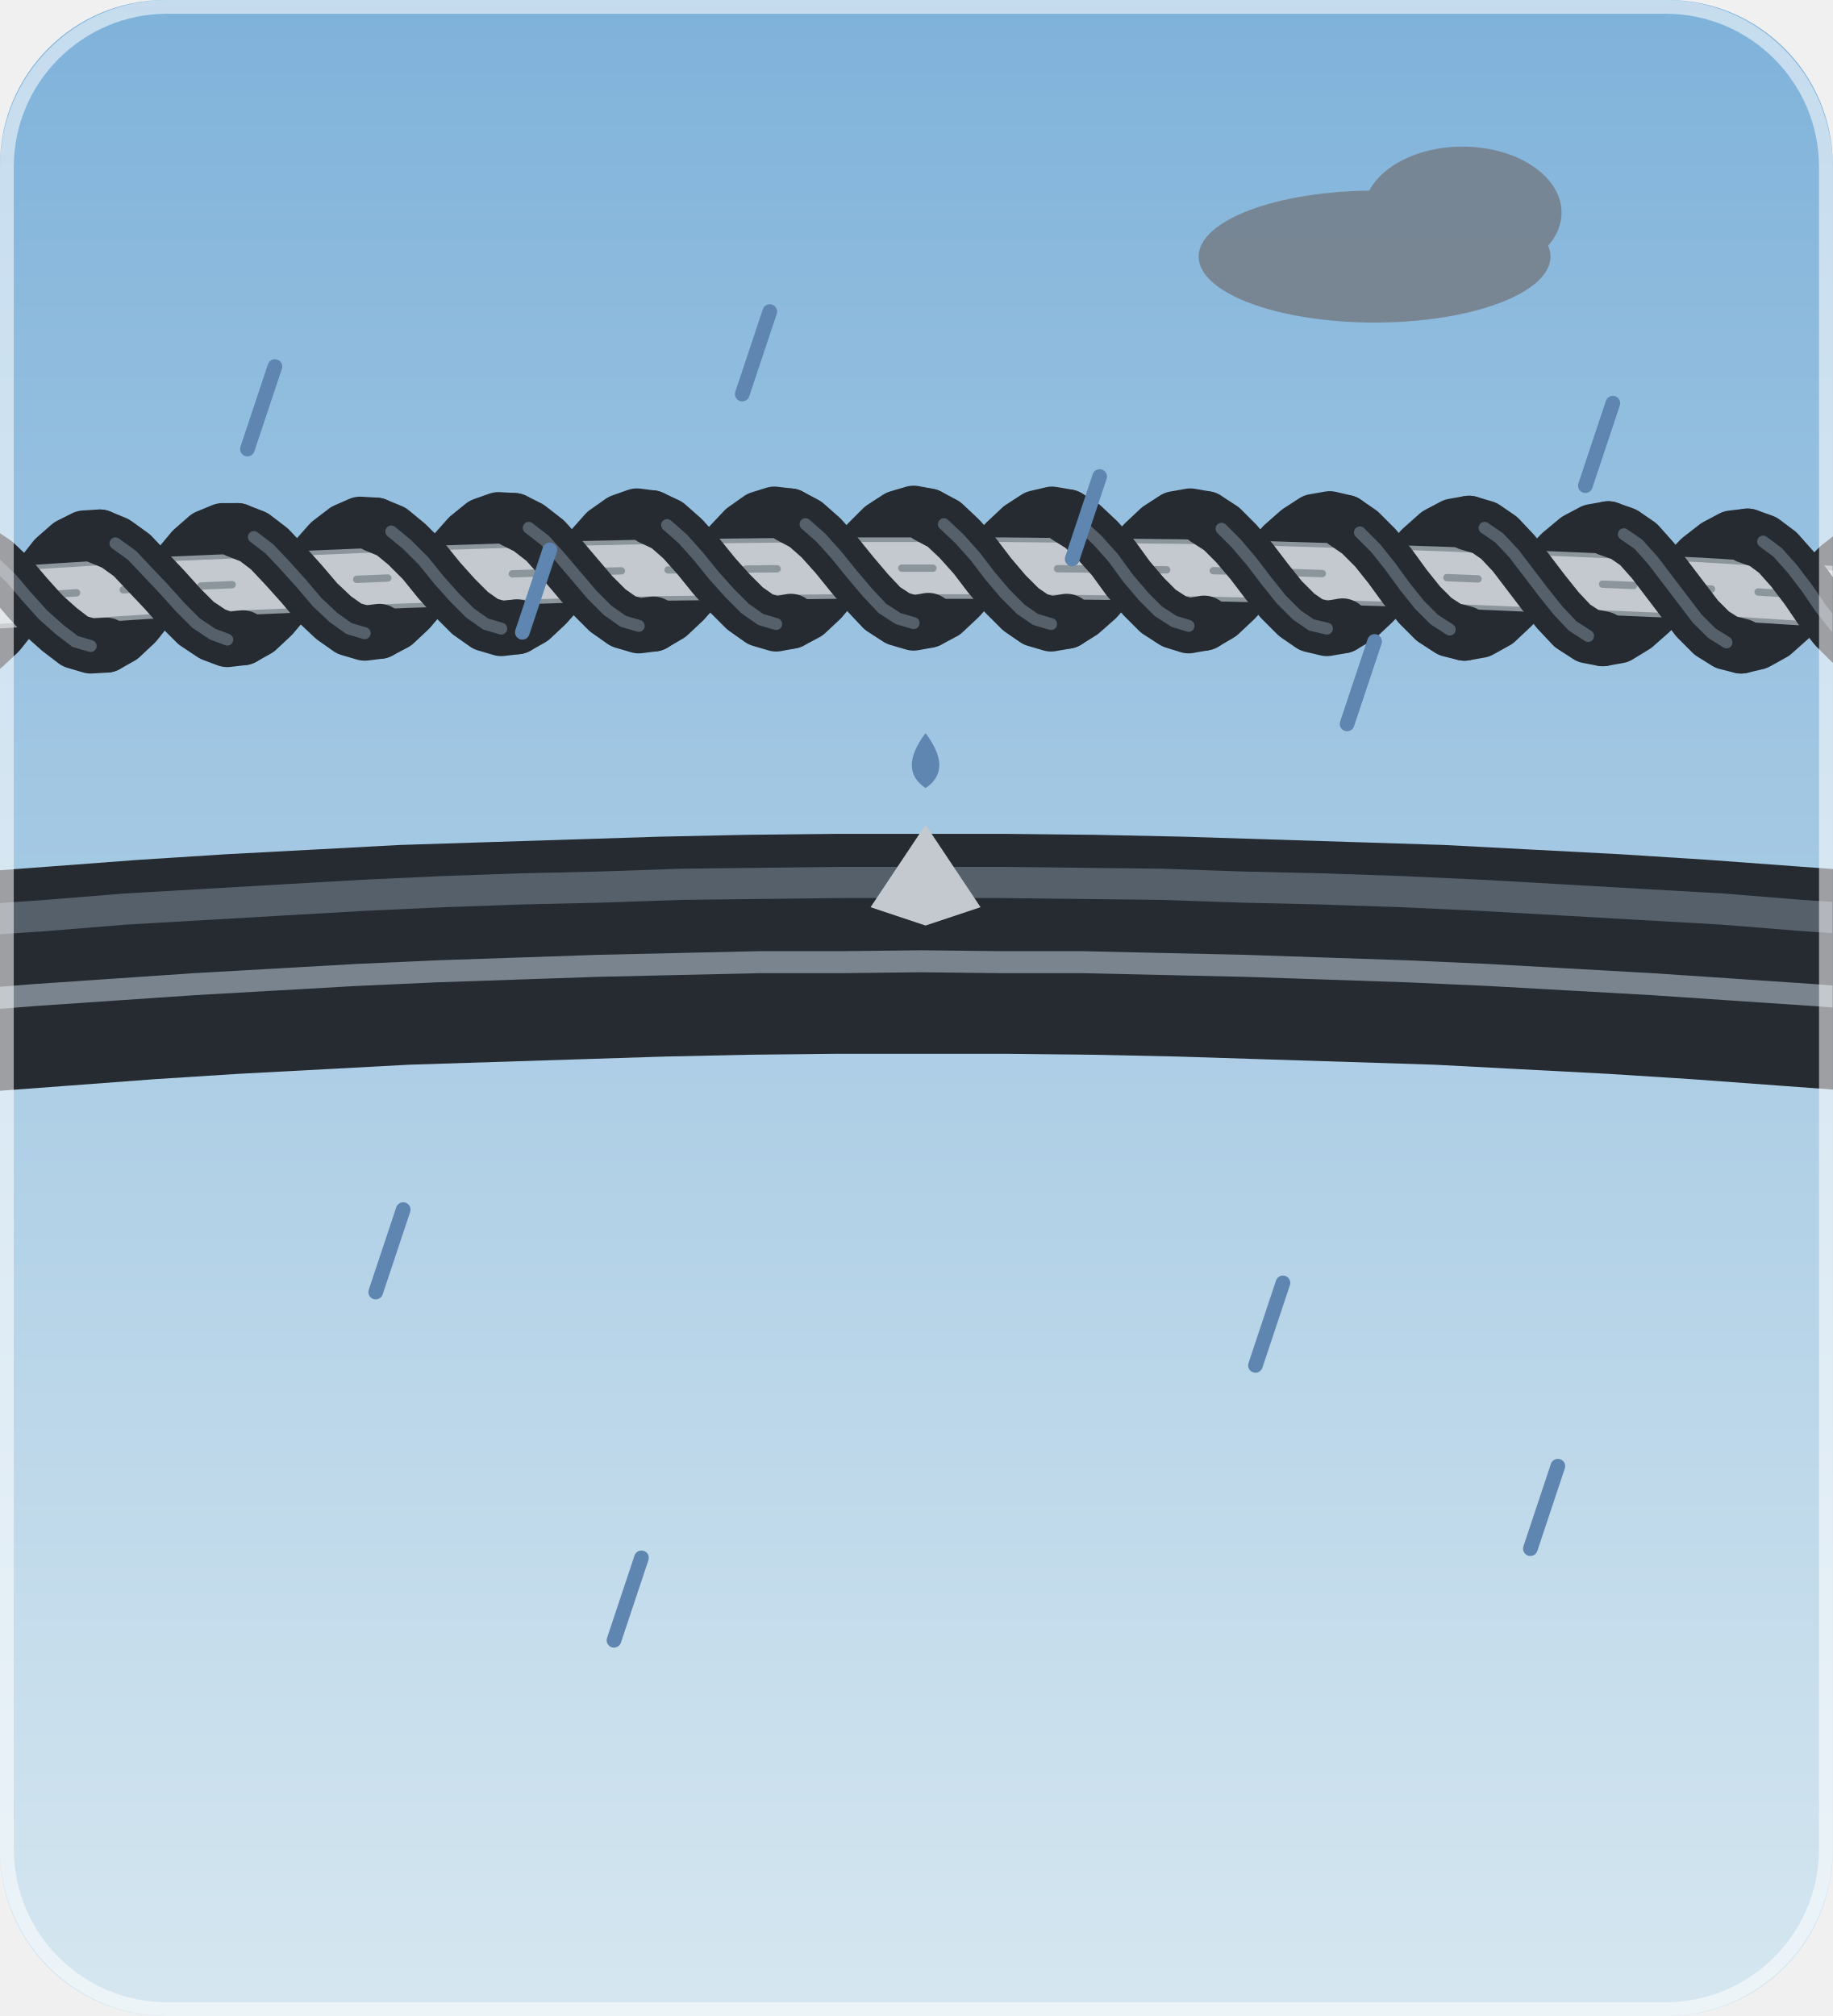
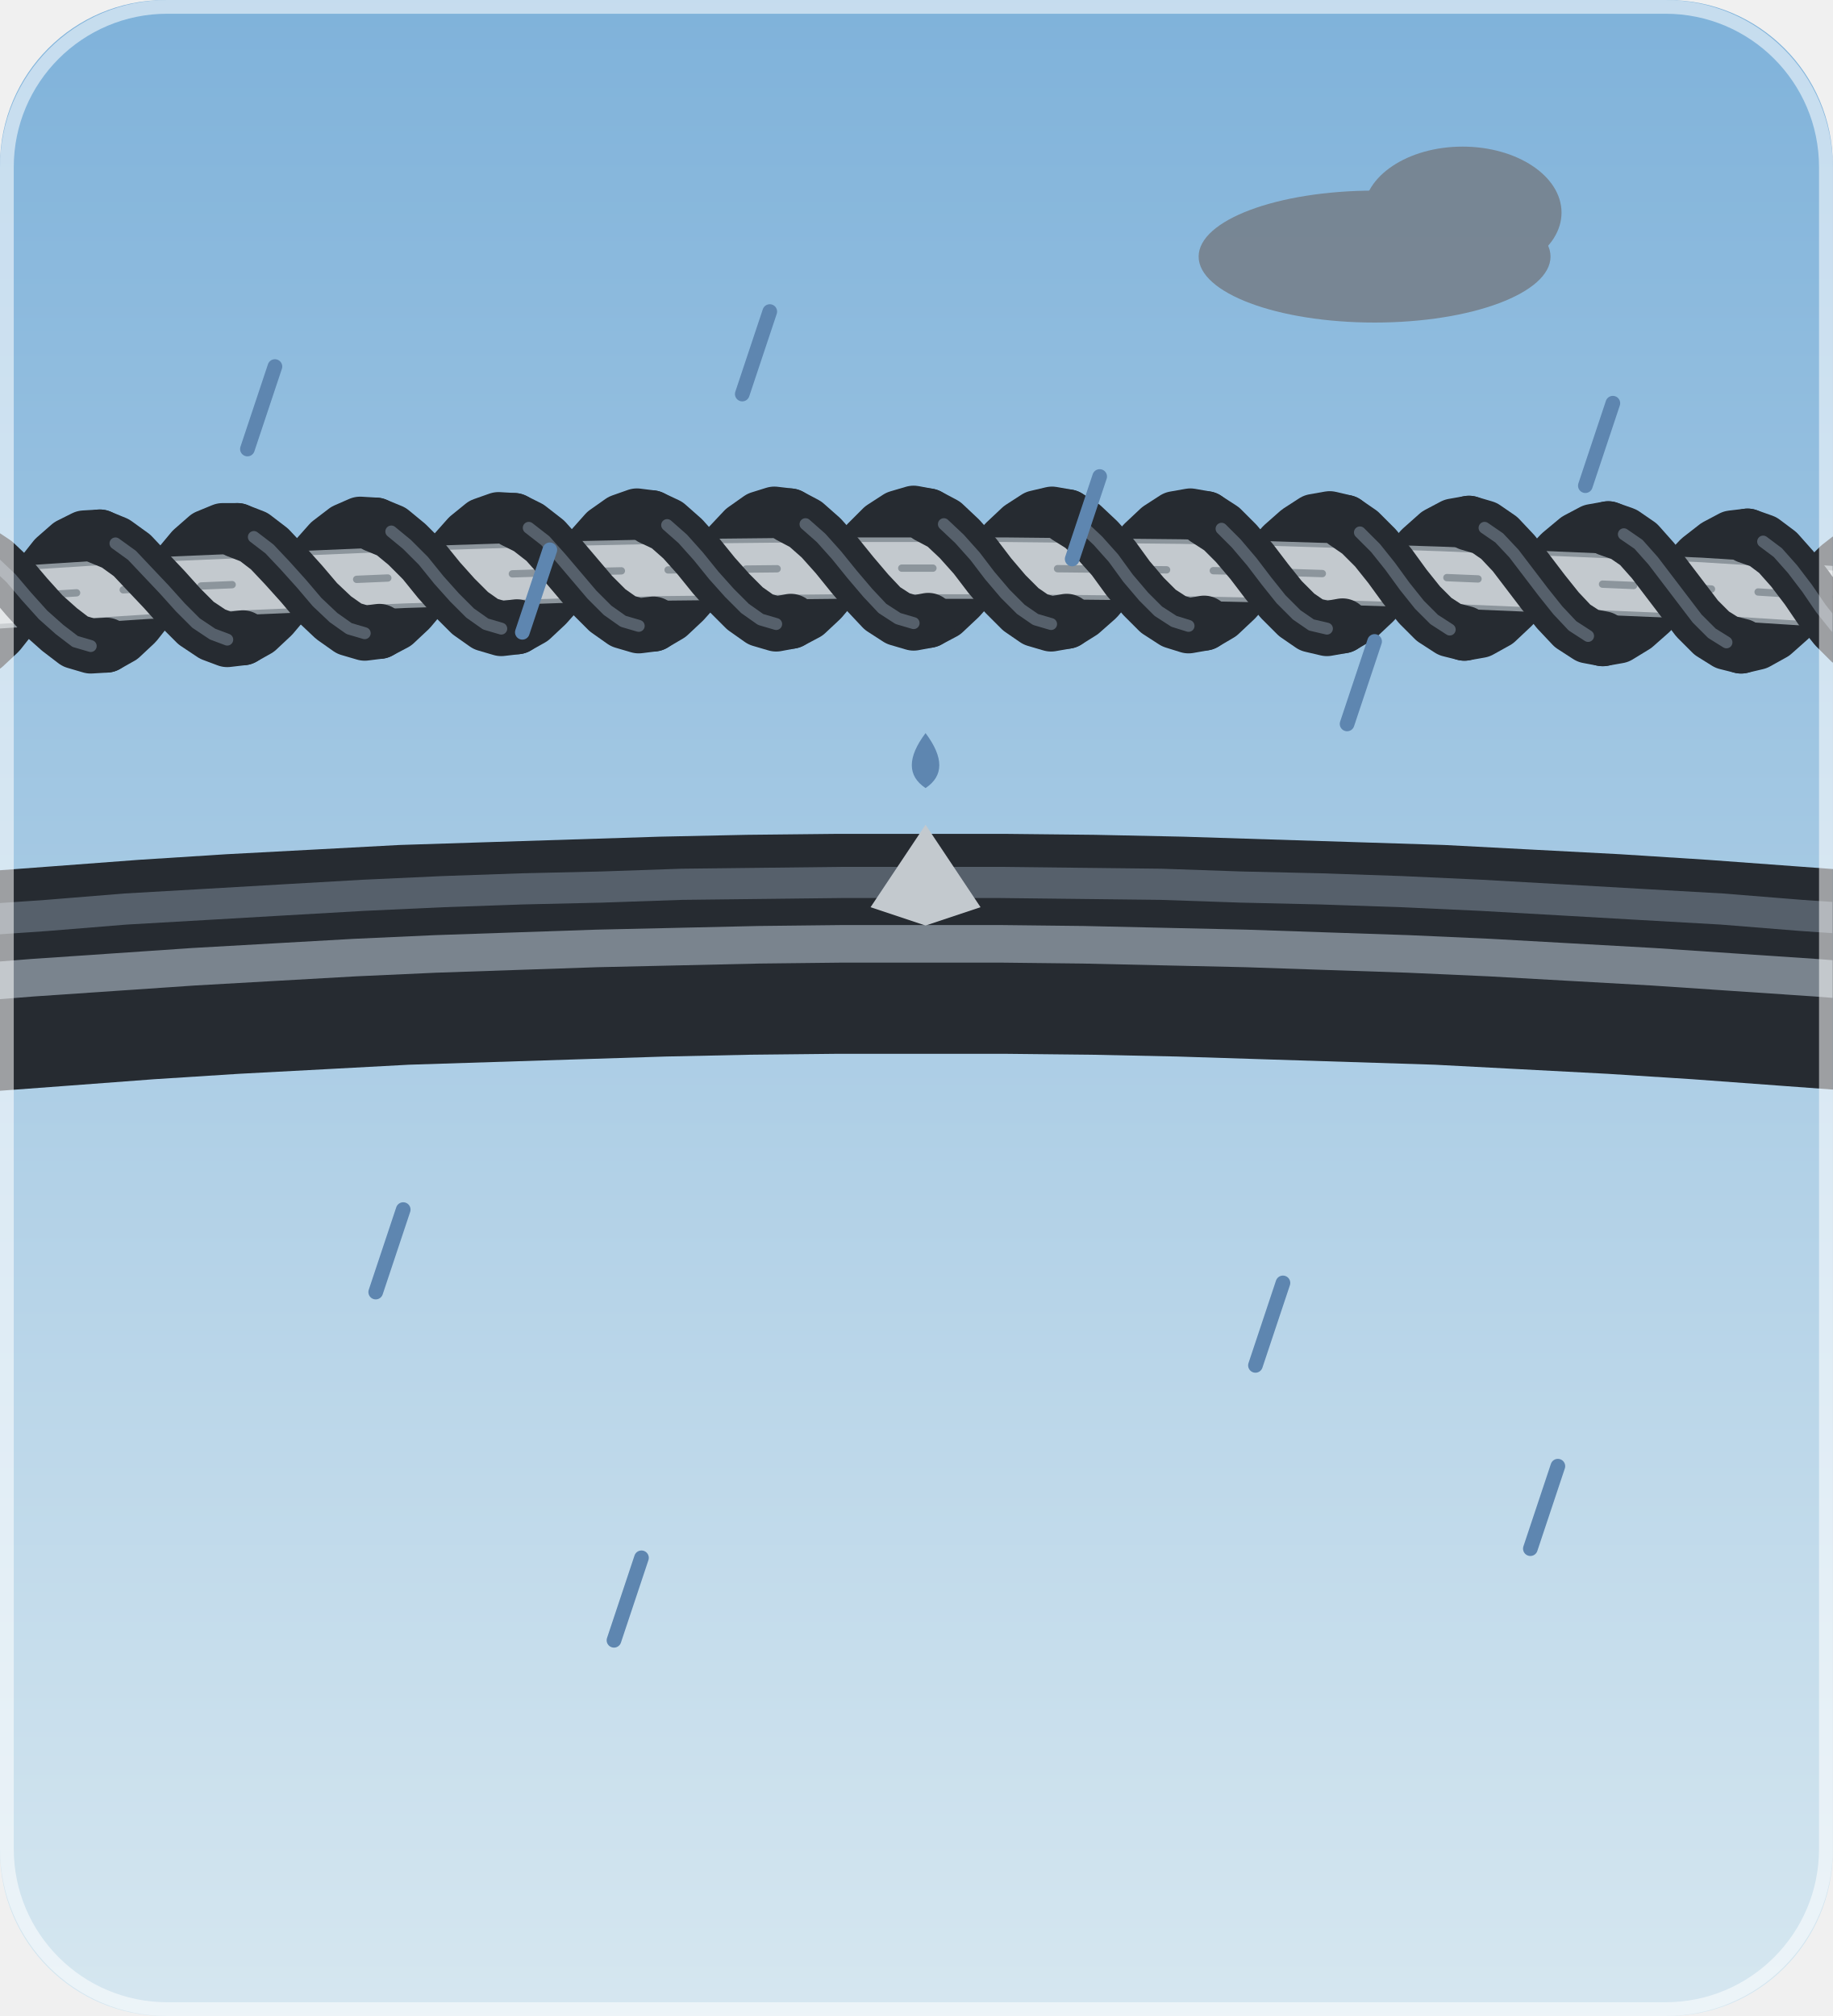
<svg xmlns="http://www.w3.org/2000/svg" viewBox="0 0 200 220" width="200" height="220">
  <defs>
    <linearGradient id="day" x1="0" y1="0" x2="0" y2="1">
      <stop offset="0" stop-color="#7FB2DA" />
      <stop offset="1" stop-color="#D6E7F0" />
    </linearGradient>
    <linearGradient id="near" x1="0" y1="0" x2="0" y2="1">
      <stop offset="0" stop-color="#A9C6DC" />
      <stop offset="0.7" stop-color="#E4ECEE" />
      <stop offset="1" stop-color="#EFE7D6" />
    </linearGradient>
    <linearGradient id="ground" x1="0" y1="0" x2="0" y2="1">
      <stop offset="0" stop-color="#9DBB72" />
      <stop offset="1" stop-color="#7E9C55" />
    </linearGradient>
    <linearGradient id="road" x1="0" y1="0" x2="0" y2="1">
      <stop offset="0" stop-color="#B9AE98" />
      <stop offset="1" stop-color="#9C917C" />
    </linearGradient>
    <linearGradient id="pole" x1="0" y1="0" x2="1" y2="0">
      <stop offset="0" stop-color="#8E979E" />
      <stop offset="0.5" stop-color="#C6CED4" />
      <stop offset="1" stop-color="#7C858C" />
    </linearGradient>
    <linearGradient id="steel" x1="0" y1="0" x2="1" y2="1">
      <stop offset="0" stop-color="#F4F7F9" />
      <stop offset="0.45" stop-color="#C3CBD1" />
      <stop offset="1" stop-color="#7D868E" />
    </linearGradient>
    <linearGradient id="ceramic" x1="0" y1="0" x2="1" y2="0">
      <stop offset="0" stop-color="#D9D3C6" />
      <stop offset="0.45" stop-color="#FAF8F2" />
      <stop offset="1" stop-color="#C8C1B2" />
    </linearGradient>
    <linearGradient id="shirt" x1="0" y1="0" x2="1" y2="0">
      <stop offset="0" stop-color="#1A5280" />
      <stop offset="0.5" stop-color="#2A6EA3" />
      <stop offset="1" stop-color="#184B75" />
    </linearGradient>
    <linearGradient id="drum" x1="0" y1="0" x2="1" y2="0">
      <stop offset="0" stop-color="#7A5A3A" />
      <stop offset="0.5" stop-color="#A47C52" />
      <stop offset="1" stop-color="#6E5034" />
    </linearGradient>
    <linearGradient id="house" x1="0" y1="0" x2="1" y2="0">
      <stop offset="0" stop-color="#D9C3A0" />
      <stop offset="1" stop-color="#B9A07A" />
    </linearGradient>
    <linearGradient id="roof" x1="0" y1="0" x2="0" y2="1">
      <stop offset="0" stop-color="#9A4E35" />
      <stop offset="1" stop-color="#743A28" />
    </linearGradient>
    <radialGradient id="glow" cx="0.5" cy="0.5" r="0.5">
      <stop offset="0" stop-color="#FFF6C8" />
      <stop offset="1" stop-color="#FFE08A" stop-opacity="0" />
    </radialGradient>
    <clipPath id="card">
      <rect x="0" y="0" width="200" height="220" rx="18" />
    </clipPath>
  </defs>
  <g clip-path="url(#card)">
    <rect width="200" height="220" fill="url(#day)" />
    <g fill="#76818C" opacity="0.9">
      <ellipse cx="150" cy="28" rx="19.2" ry="7.2" />
      <ellipse cx="159.6" cy="23.2" rx="10.8" ry="7.2" />
    </g>
    <path d="M-3.3 71.3 L-1.7 70.5 L-0.1 69 L1.4 67.1 L2.9 64.9 L4.5 62.8 L6 60.9 L7.6 59.5 L9.2 58.7 L10.9 58.6" stroke="#262B31" stroke-width="6" fill="none" stroke-linecap="round" stroke-linejoin="round" />
    <path d="M26.5 69.6 L28.1 68.7 L29.7 67.2 L31.3 65.3 L32.9 63.1 L34.4 61 L36 59.2 L37.7 57.9 L39.3 57.2 L41 57.3" stroke="#262B31" stroke-width="6" fill="none" stroke-linecap="round" stroke-linejoin="round" />
    <path d="M56.4 68.4 L58 67.5 L59.6 66 L61.3 64.1 L62.9 61.9 L64.5 59.9 L66.1 58.1 L67.8 56.9 L69.5 56.3 L71.1 56.5" stroke="#262B31" stroke-width="6" fill="none" stroke-linecap="round" stroke-linejoin="round" />
    <path d="M86.3 67.8 L88 66.9 L89.6 65.4 L91.3 63.4 L93 61.3 L94.6 59.3 L96.3 57.6 L98 56.5 L99.7 56 L101.3 56.3" stroke="#262B31" stroke-width="6" fill="none" stroke-linecap="round" stroke-linejoin="round" />
    <path d="M116.4 67.8 L118 66.8 L119.7 65.3 L121.4 63.3 L123.1 61.3 L124.8 59.3 L126.5 57.7 L128.2 56.6 L129.9 56.3 L131.6 56.6" stroke="#262B31" stroke-width="6" fill="none" stroke-linecap="round" stroke-linejoin="round" />
    <path d="M146.5 68.3 L148.2 67.3 L149.9 65.7 L151.6 63.8 L153.4 61.8 L155.1 59.9 L156.9 58.3 L158.6 57.4 L160.3 57.1" stroke="#262B31" stroke-width="6" fill="none" stroke-linecap="round" stroke-linejoin="round" />
    <path d="M174.9 69.7 L176.6 69.4 L178.4 68.3 L180.1 66.8 L181.9 64.9 L183.7 62.9 L185.5 61 L187.3 59.6 L189 58.7 L190.7 58.5" stroke="#262B31" stroke-width="6" fill="none" stroke-linecap="round" stroke-linejoin="round" />
    <path d="M205.2 71.4 L206.9 71 L208.6 70 L210.4 68.4 L212.3 66.5 L214.1 64.5" stroke="#262B31" stroke-width="6" fill="none" stroke-linecap="round" stroke-linejoin="round" />
    <path d="M-12 66 L-10.5 63.8 L-8.9 61.9 L-7.4 60.5 L-5.8 59.6 L-4.1 59.5" stroke="#262B31" stroke-width="6" fill="none" stroke-linecap="round" stroke-linejoin="round" />
    <path d="M11.6 70.4 L13.2 69.5 L14.8 68 L16.3 66.1 L17.9 64 L19.5 61.8 L21 60 L22.6 58.6 L24.3 57.9 L25.9 57.9" stroke="#262B31" stroke-width="6" fill="none" stroke-linecap="round" stroke-linejoin="round" />
    <path d="M41.4 68.9 L43.1 68 L44.7 66.5 L46.3 64.6 L47.9 62.5 L49.5 60.4 L51.1 58.6 L52.7 57.3 L54.4 56.7 L56.1 56.8" stroke="#262B31" stroke-width="6" fill="none" stroke-linecap="round" stroke-linejoin="round" />
    <path d="M71.3 68.1 L73 67.1 L74.6 65.6 L76.3 63.7 L77.9 61.6 L79.6 59.5 L81.2 57.8 L82.9 56.6 L84.5 56.1 L86.2 56.3" stroke="#262B31" stroke-width="6" fill="none" stroke-linecap="round" stroke-linejoin="round" />
    <path d="M101.3 67.7 L103 66.8 L104.7 65.2 L106.4 63.3 L108 61.2 L109.7 59.2 L111.4 57.6 L113.1 56.5 L114.8 56.1 L116.5 56.4" stroke="#262B31" stroke-width="6" fill="none" stroke-linecap="round" stroke-linejoin="round" />
    <path d="M131.4 68 L133.1 67 L134.8 65.4 L136.5 63.5 L138.2 61.5 L140 59.5 L141.7 58 L143.4 56.9 L145.1 56.6 L146.8 57" stroke="#262B31" stroke-width="6" fill="none" stroke-linecap="round" stroke-linejoin="round" />
    <path d="M159.8 69.1 L161.5 68.8 L163.3 67.8 L165 66.2 L166.8 64.3 L168.5 62.3 L170.3 60.4 L172.1 58.9 L173.8 58 L175.5 57.7" stroke="#262B31" stroke-width="6" fill="none" stroke-linecap="round" stroke-linejoin="round" />
    <path d="M190 70.5 L191.7 70.1 L193.5 69.1 L195.3 67.5 L197.1 65.6 L198.9 63.6 L200.7 61.8 L202.5 60.4 L204.2 59.6 L205.9 59.5" stroke="#262B31" stroke-width="6" fill="none" stroke-linecap="round" stroke-linejoin="round" />
    <path d="M-12 66 L-2.7 65.4 L6.7 64.8 L16 64.2 L25.4 63.8 L34.8 63.4 L44.1 63 L53.5 62.7 L62.9 62.4 L72.3 62.2 L81.7 62.1 L91.1 62 L100.5 62 L109.9 62 L119.3 62.1 L128.8 62.2 L138.2 62.4 L147.7 62.7 L157.1 63 L166.6 63.4 L176.1 63.8 L185.5 64.2 L195 64.8 L204.5 65.4 L214 66" stroke="#8C959C" stroke-width="6.7" fill="none" stroke-linecap="round" stroke-linejoin="round" />
    <path d="M-12 66 L-2.7 65.4 L6.7 64.8 L16 64.2 L25.4 63.8 L34.8 63.4 L44.1 63 L53.5 62.7 L62.9 62.4 L72.3 62.2 L81.7 62.1 L91.1 62 L100.5 62 L109.9 62 L119.3 62.1 L128.8 62.2 L138.2 62.4 L147.7 62.7 L157.1 63 L166.6 63.4 L176.1 63.8 L185.5 64.2 L195 64.8 L204.5 65.4 L214 66" stroke="#C3C9CE" stroke-width="5.7" fill="none" stroke-linecap="round" stroke-linejoin="round" />
    <path d="M-12 66 L-2.7 65.4 L6.7 64.8 L16 64.2 L25.4 63.8 L34.8 63.4 L44.1 63 L53.5 62.7 L62.9 62.4 L72.3 62.2 L81.7 62.1 L91.1 62 L100.5 62 L109.9 62 L119.3 62.1 L128.8 62.2 L138.2 62.4 L147.7 62.7 L157.1 63 L166.6 63.4 L176.1 63.8 L185.5 64.2 L195 64.8 L204.5 65.4 L214 66" stroke="#8C959C" stroke-width="0.8" fill="none" stroke-linecap="round" stroke-linejoin="round" stroke-dasharray="3.4 5.1" />
    <path d="M-12 66 L-10.2 67.9 L-8.4 69.6 L-6.7 70.9 L-5 71.4 L-3.3 71.3" stroke="#262B31" stroke-width="6" fill="none" stroke-linecap="round" stroke-linejoin="round" />
    <path d="M-10.2 67.9 L-8.4 69.6 L-6.7 70.9 L-5 71.4" stroke="#56606B" stroke-width="1.3" fill="none" stroke-linecap="round" stroke-linejoin="round" />
    <path d="M10.9 58.6 L12.6 59.3 L14.4 60.6 L16.1 62.4 L17.9 64.3 L19.7 66.3 L21.4 68 L23.2 69.2 L24.8 69.8 L26.5 69.6" stroke="#262B31" stroke-width="6" fill="none" stroke-linecap="round" stroke-linejoin="round" />
    <path d="M12.6 59.3 L14.4 60.6 L16.1 62.4 L17.9 64.3 L19.7 66.3 L21.4 68 L23.2 69.2 L24.8 69.8" stroke="#56606B" stroke-width="1.3" fill="none" stroke-linecap="round" stroke-linejoin="round" />
    <path d="M41 57.3 L42.7 58 L44.4 59.4 L46.2 61.2 L47.9 63.3 L49.6 65.2 L51.3 66.9 L53 68.1 L54.7 68.6 L56.4 68.4" stroke="#262B31" stroke-width="6" fill="none" stroke-linecap="round" stroke-linejoin="round" />
    <path d="M42.7 58 L44.4 59.4 L46.2 61.2 L47.9 63.3 L49.6 65.2 L51.3 66.9 L53 68.1 L54.7 68.6" stroke="#56606B" stroke-width="1.3" fill="none" stroke-linecap="round" stroke-linejoin="round" />
    <path d="M71.1 56.5 L72.8 57.3 L74.5 58.8 L76.2 60.7 L77.9 62.8 L79.6 64.7 L81.3 66.4 L83 67.6 L84.7 68.1 L86.3 67.8" stroke="#262B31" stroke-width="6" fill="none" stroke-linecap="round" stroke-linejoin="round" />
    <path d="M72.8 57.3 L74.5 58.8 L76.2 60.7 L77.9 62.8 L79.6 64.7 L81.3 66.4 L83 67.6 L84.7 68.1" stroke="#56606B" stroke-width="1.3" fill="none" stroke-linecap="round" stroke-linejoin="round" />
    <path d="M101.3 56.3 L103 57.2 L104.7 58.8 L106.4 60.7 L108 62.8 L109.7 64.8 L111.4 66.5 L113 67.6 L114.7 68.1 L116.4 67.8" stroke="#262B31" stroke-width="6" fill="none" stroke-linecap="round" stroke-linejoin="round" />
    <path d="M103 57.2 L104.7 58.8 L106.4 60.7 L108 62.8 L109.7 64.8 L111.4 66.5 L113 67.6 L114.7 68.1" stroke="#56606B" stroke-width="1.3" fill="none" stroke-linecap="round" stroke-linejoin="round" />
    <path d="M131.6 56.6 L133.3 57.7 L134.9 59.3 L136.6 61.3 L138.2 63.4 L139.8 65.4 L141.5 67.1 L143.1 68.2 L144.8 68.6 L146.5 68.3" stroke="#262B31" stroke-width="6" fill="none" stroke-linecap="round" stroke-linejoin="round" />
    <path d="M133.3 57.7 L134.9 59.3 L136.6 61.3 L138.2 63.4 L139.8 65.4 L141.5 67.1 L143.1 68.2 L144.8 68.6" stroke="#56606B" stroke-width="1.3" fill="none" stroke-linecap="round" stroke-linejoin="round" />
    <path d="M160.3 57.1 L162 57.6 L163.6 58.7 L165.2 60.4 L166.8 62.5 L168.4 64.6 L170 66.6 L171.6 68.3 L173.3 69.4 L174.9 69.7" stroke="#262B31" stroke-width="6" fill="none" stroke-linecap="round" stroke-linejoin="round" />
    <path d="M162 57.6 L163.6 58.7 L165.2 60.4 L166.8 62.5 L168.4 64.6 L170 66.6 L171.6 68.3 L173.3 69.4" stroke="#56606B" stroke-width="1.3" fill="none" stroke-linecap="round" stroke-linejoin="round" />
    <path d="M190.7 58.5 L192.4 59.1 L194 60.3 L195.6 62.1 L197.2 64.2 L198.7 66.4 L200.3 68.4 L201.9 70 L203.5 71.1 L205.2 71.4" stroke="#262B31" stroke-width="6" fill="none" stroke-linecap="round" stroke-linejoin="round" />
    <path d="M192.4 59.1 L194 60.3 L195.6 62.1 L197.2 64.2 L198.7 66.4 L200.3 68.4 L201.9 70 L203.5 71.1" stroke="#56606B" stroke-width="1.3" fill="none" stroke-linecap="round" stroke-linejoin="round" />
    <path d="M-4.1 59.5 L-2.4 60.2 L-0.6 61.4 L1.2 63.1 L2.9 65.1 L4.7 67.1 L6.5 68.7 L8.2 70 L9.9 70.5 L11.6 70.4" stroke="#262B31" stroke-width="6" fill="none" stroke-linecap="round" stroke-linejoin="round" />
    <path d="M-2.4 60.2 L-0.6 61.4 L1.2 63.1 L2.9 65.1 L4.7 67.1 L6.5 68.7 L8.2 70 L9.9 70.5" stroke="#56606B" stroke-width="1.3" fill="none" stroke-linecap="round" stroke-linejoin="round" />
    <path d="M25.9 57.9 L27.7 58.6 L29.4 59.9 L31.1 61.7 L32.9 63.7 L34.6 65.7 L36.4 67.4 L38.1 68.6 L39.8 69.1 L41.4 68.9" stroke="#262B31" stroke-width="6" fill="none" stroke-linecap="round" stroke-linejoin="round" />
    <path d="M27.7 58.6 L29.4 59.9 L31.1 61.7 L32.9 63.7 L34.6 65.7 L36.4 67.4 L38.1 68.6 L39.8 69.1" stroke="#56606B" stroke-width="1.3" fill="none" stroke-linecap="round" stroke-linejoin="round" />
    <path d="M56.1 56.8 L57.7 57.6 L59.5 59 L61.2 60.9 L62.9 62.9 L64.6 64.9 L66.3 66.6 L68 67.8 L69.7 68.3 L71.3 68.1" stroke="#262B31" stroke-width="6" fill="none" stroke-linecap="round" stroke-linejoin="round" />
    <path d="M57.7 57.6 L59.5 59 L61.2 60.9 L62.9 62.9 L64.6 64.9 L66.3 66.6 L68 67.8 L69.7 68.3" stroke="#56606B" stroke-width="1.3" fill="none" stroke-linecap="round" stroke-linejoin="round" />
    <path d="M86.2 56.3 L87.9 57.2 L89.6 58.7 L91.3 60.6 L93 62.7 L94.7 64.7 L96.3 66.4 L98 67.5 L99.7 68 L101.3 67.7" stroke="#262B31" stroke-width="6" fill="none" stroke-linecap="round" stroke-linejoin="round" />
    <path d="M87.9 57.2 L89.6 58.7 L91.3 60.6 L93 62.7 L94.7 64.7 L96.3 66.4 L98 67.5 L99.7 68" stroke="#56606B" stroke-width="1.3" fill="none" stroke-linecap="round" stroke-linejoin="round" />
    <path d="M116.5 56.4 L118.1 57.4 L119.8 59 L121.5 60.9 L123.1 63.1 L124.8 65.1 L126.4 66.7 L128.1 67.8 L129.7 68.3 L131.4 68" stroke="#262B31" stroke-width="6" fill="none" stroke-linecap="round" stroke-linejoin="round" />
    <path d="M118.1 57.4 L119.8 59 L121.5 60.9 L123.1 63.1 L124.8 65.1 L126.4 66.7 L128.1 67.8 L129.7 68.3" stroke="#56606B" stroke-width="1.3" fill="none" stroke-linecap="round" stroke-linejoin="round" />
    <path d="M146.8 57 L148.4 58.1 L150.1 59.8 L151.7 61.8 L153.3 64 L154.9 66 L156.5 67.6 L158.2 68.7 L159.8 69.1" stroke="#262B31" stroke-width="6" fill="none" stroke-linecap="round" stroke-linejoin="round" />
    <path d="M148.4 58.1 L150.1 59.8 L151.7 61.8 L153.3 64 L154.9 66 L156.5 67.6 L158.2 68.7" stroke="#56606B" stroke-width="1.3" fill="none" stroke-linecap="round" stroke-linejoin="round" />
    <path d="M175.5 57.7 L177.2 58.3 L178.8 59.4 L180.4 61.2 L182 63.3 L183.6 65.4 L185.2 67.5 L186.8 69.1 L188.4 70.1 L190 70.5" stroke="#262B31" stroke-width="6" fill="none" stroke-linecap="round" stroke-linejoin="round" />
    <path d="M177.2 58.3 L178.8 59.4 L180.4 61.2 L182 63.3 L183.6 65.4 L185.2 67.5 L186.8 69.1 L188.4 70.1" stroke="#56606B" stroke-width="1.3" fill="none" stroke-linecap="round" stroke-linejoin="round" />
    <path d="M205.9 59.5 L207.6 60.1 L209.2 61.3 L210.8 63.1 L212.4 65.3 L213.9 67.5" stroke="#262B31" stroke-width="6" fill="none" stroke-linecap="round" stroke-linejoin="round" />
    <path d="M207.6 60.1 L209.2 61.3 L210.8 63.1 L212.4 65.3" stroke="#56606B" stroke-width="1.3" fill="none" stroke-linecap="round" stroke-linejoin="round" />
    <path d="M-12 108 L-2.7 107.2 L6.7 106.5 L16 105.8 L25.4 105.2 L34.8 104.7 L44.1 104.2 L53.5 103.9 L62.9 103.6 L72.3 103.3 L81.7 103.1 L91.1 103 L100.5 103 L109.9 103 L119.3 103.1 L128.8 103.3 L138.2 103.6 L147.7 103.9 L157.1 104.2 L166.6 104.7 L176.1 105.2 L185.5 105.8 L195 106.5 L204.5 107.2 L214 108" stroke="#262B31" stroke-width="24" fill="none" stroke-linecap="round" stroke-linejoin="round" />
    <path d="M-3.6 100.5 L5.1 99.9 L13.7 99.2 L22.4 98.7 L31 98.2 L39.7 97.7 L48.4 97.3 L57 97 L65.7 96.8 L74.4 96.5 L83.1 96.4 L91.8 96.3 L100.5 96.3 L109.2 96.3 L117.9 96.4 L126.7 96.5 L135.4 96.8 L144.1 97 L152.9 97.3 L161.6 97.7 L170.4 98.2 L179.1 98.7 L187.9 99.2 L196.6 99.9 L205.4 100.5" stroke="#56606B" stroke-width="3.4" fill="none" stroke-linecap="round" stroke-linejoin="round" />
-     <path d="M-5.1 109.3 L3.6 108.6 L12.4 108 L21.2 107.4 L30 106.9 L38.8 106.4 L47.6 106 L56.4 105.7 L65.2 105.4 L74 105.2 L82.8 105 L91.7 105 L100.5 104.9 L109.3 105 L118.2 105 L127 105.2 L135.9 105.4 L144.8 105.7 L153.6 106 L162.5 106.4 L171.4 106.9 L180.3 107.4 L189.2 108 L198.1 108.6 L207 109.3" stroke="#7A848E" stroke-width="2.4" fill="none" stroke-linecap="round" stroke-linejoin="round" />
+     <path d="M-5.3 107.4 L3.5 106.7 L12.3 106.1 L21.1 105.5 L29.9 105 L38.7 104.5 L47.5 104.1 L56.3 103.8 L65.1 103.5 L74 103.3 L82.8 103.1 L91.7 103 L100.5 103 L109.4 103 L118.2 103.1 L127.1 103.3 L136 103.5 L144.8 103.8 L153.7 104.1 L162.6 104.5 L171.5 105 L180.4 105.5 L189.3 106.1 L198.2 106.7 L207.2 107.4" stroke="#7A848E" stroke-width="4.1" fill="none" stroke-linecap="round" stroke-linejoin="round" />
    <path d="M95 99 l6 -9 l6 9 l-6 2 Z" fill="#C3C9CE" />
    <path d="M30 40 l-3 9" stroke="#5E86B0" stroke-width="1.6" fill="none" stroke-linecap="round" stroke-linejoin="round" />
    <path d="M60 60 l-3 9" stroke="#5E86B0" stroke-width="1.6" fill="none" stroke-linecap="round" stroke-linejoin="round" />
    <path d="M84 34 l-3 9" stroke="#5E86B0" stroke-width="1.6" fill="none" stroke-linecap="round" stroke-linejoin="round" />
    <path d="M120 52 l-3 9" stroke="#5E86B0" stroke-width="1.6" fill="none" stroke-linecap="round" stroke-linejoin="round" />
    <path d="M150 70 l-3 9" stroke="#5E86B0" stroke-width="1.6" fill="none" stroke-linecap="round" stroke-linejoin="round" />
    <path d="M176 44 l-3 9" stroke="#5E86B0" stroke-width="1.6" fill="none" stroke-linecap="round" stroke-linejoin="round" />
    <path d="M44 132 l-3 9" stroke="#5E86B0" stroke-width="1.6" fill="none" stroke-linecap="round" stroke-linejoin="round" />
    <path d="M140 140 l-3 9" stroke="#5E86B0" stroke-width="1.6" fill="none" stroke-linecap="round" stroke-linejoin="round" />
    <path d="M170 160 l-3 9" stroke="#5E86B0" stroke-width="1.6" fill="none" stroke-linecap="round" stroke-linejoin="round" />
    <path d="M70 170 l-3 9" stroke="#5E86B0" stroke-width="1.6" fill="none" stroke-linecap="round" stroke-linejoin="round" />
    <path d="M101 80 q-3 4 0 6 q3 -2 0 -6 Z" fill="#5E86B0" />
  </g>
  <rect x="0.75" y="0.75" width="198.5" height="218.5" rx="17.5" fill="none" stroke="#FFFFFF" stroke-opacity="0.55" stroke-width="1.5" />
</svg>
